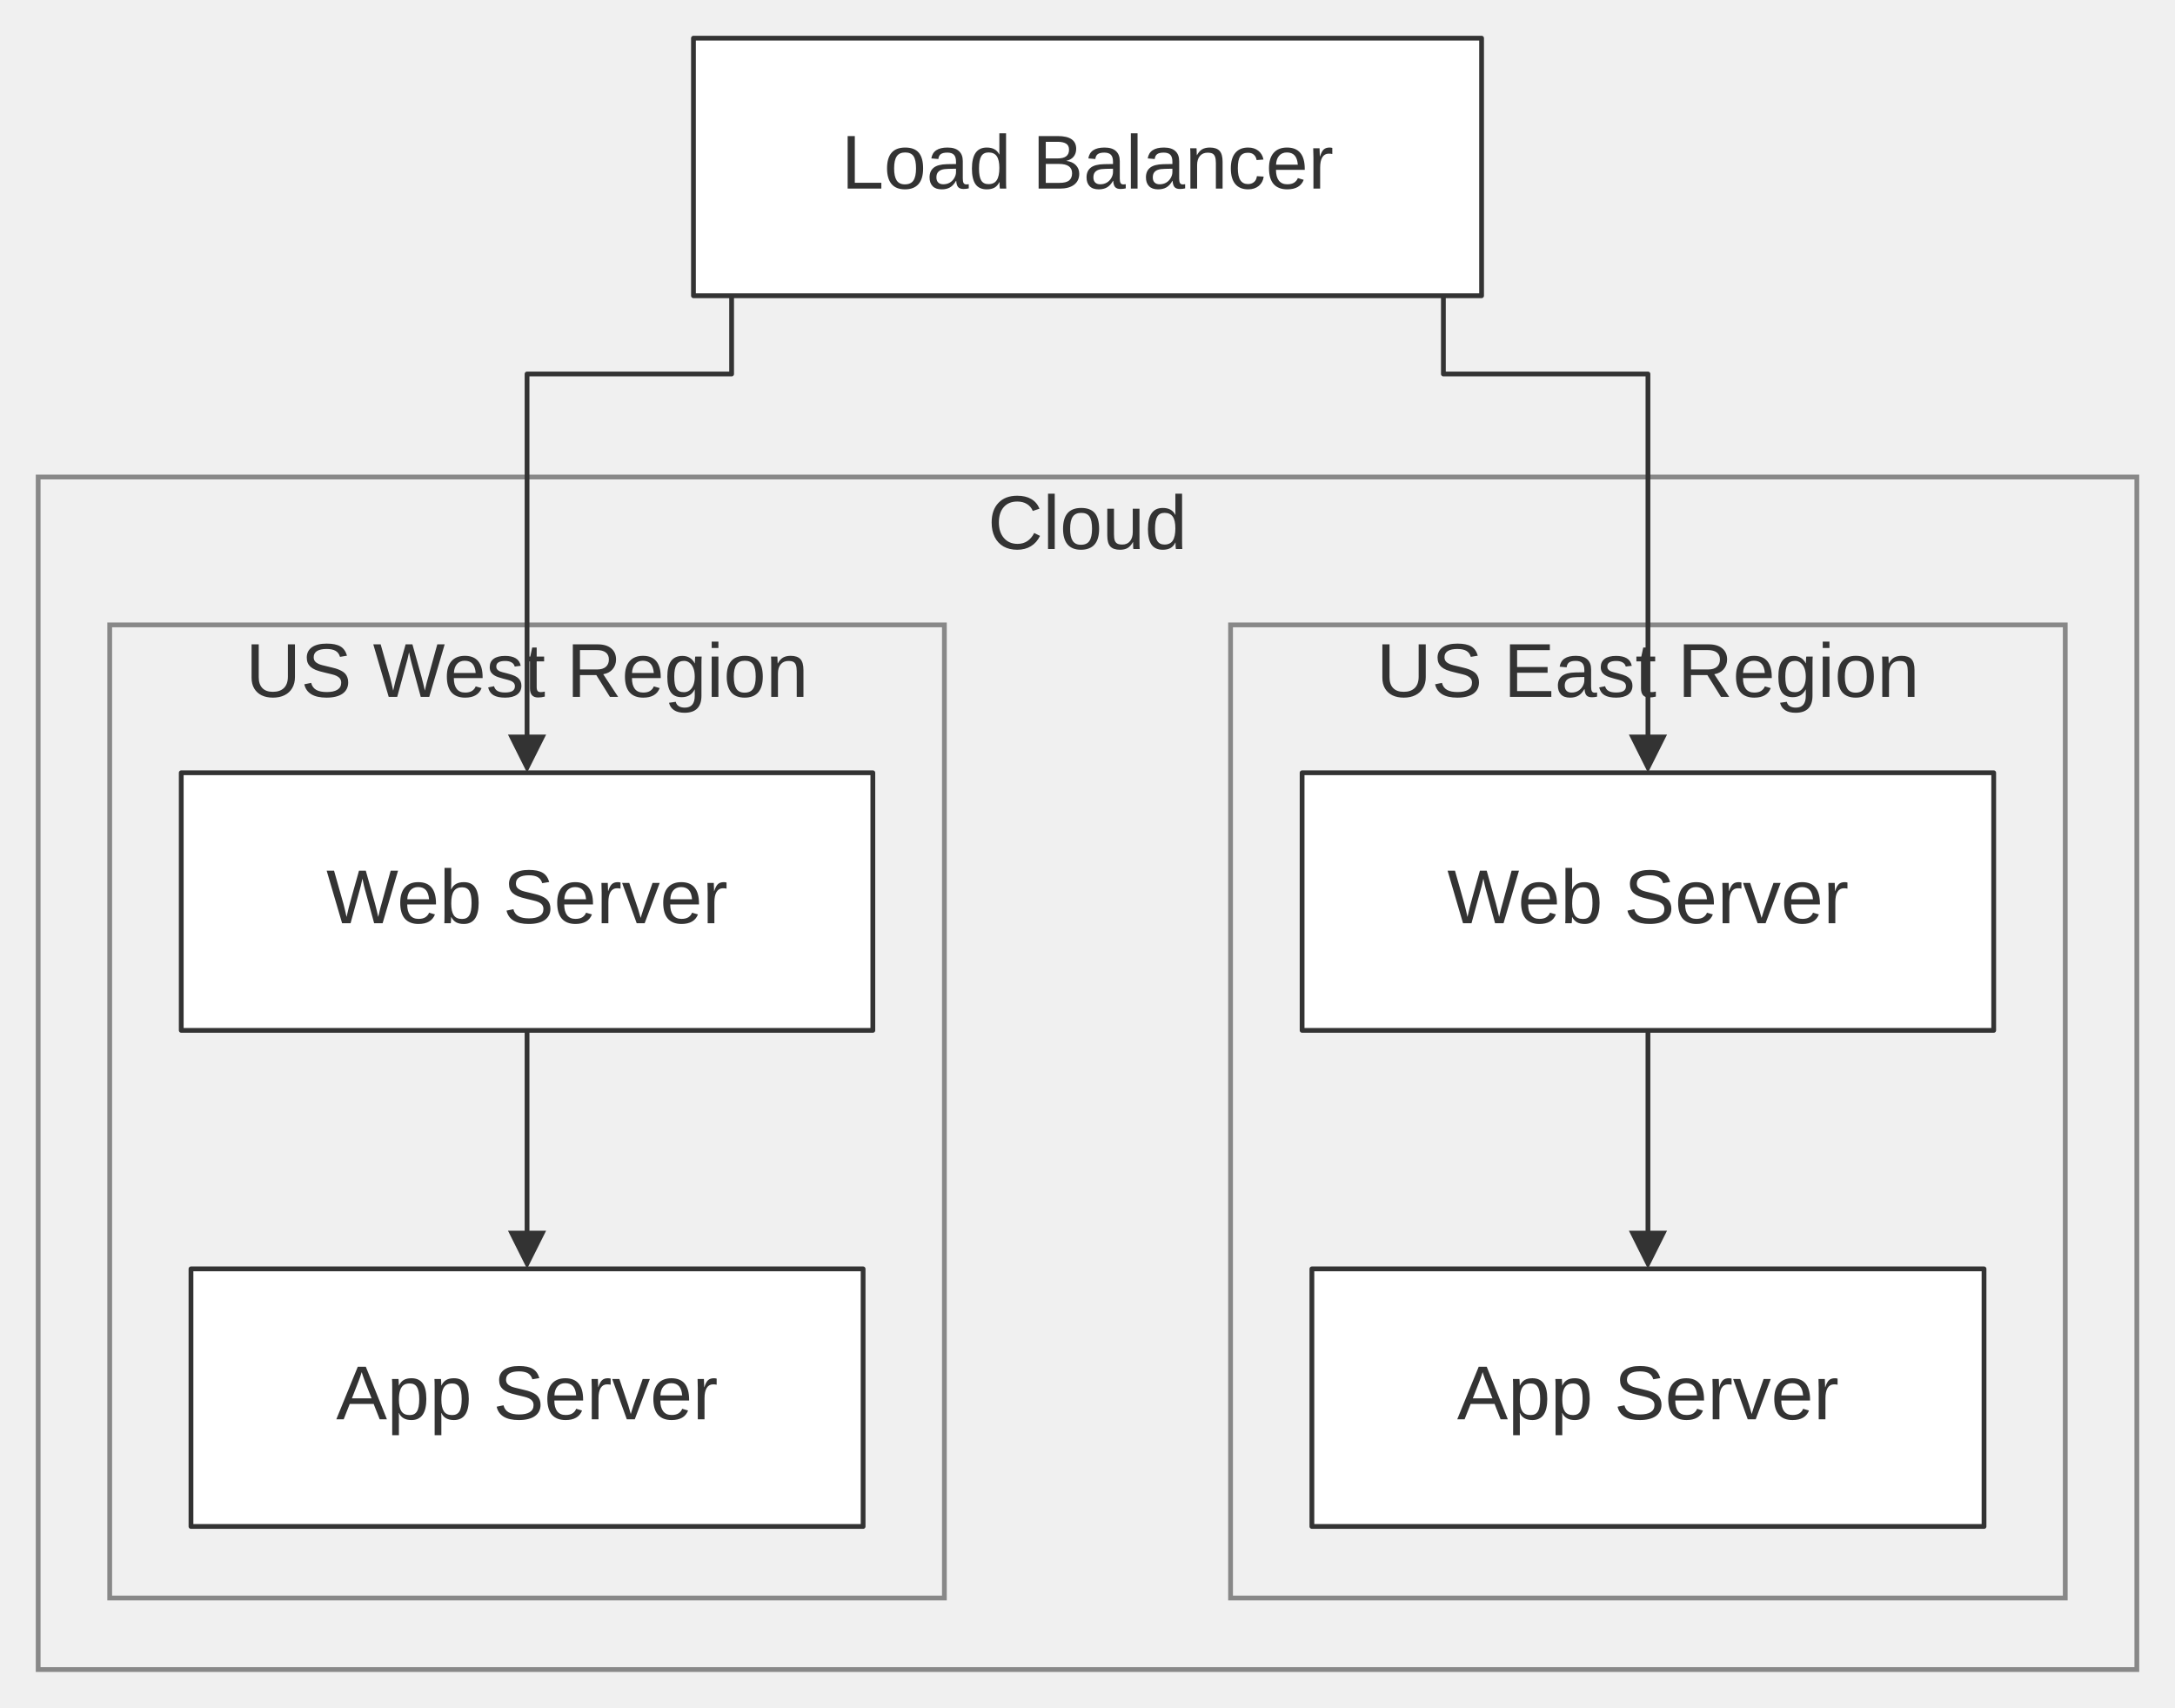
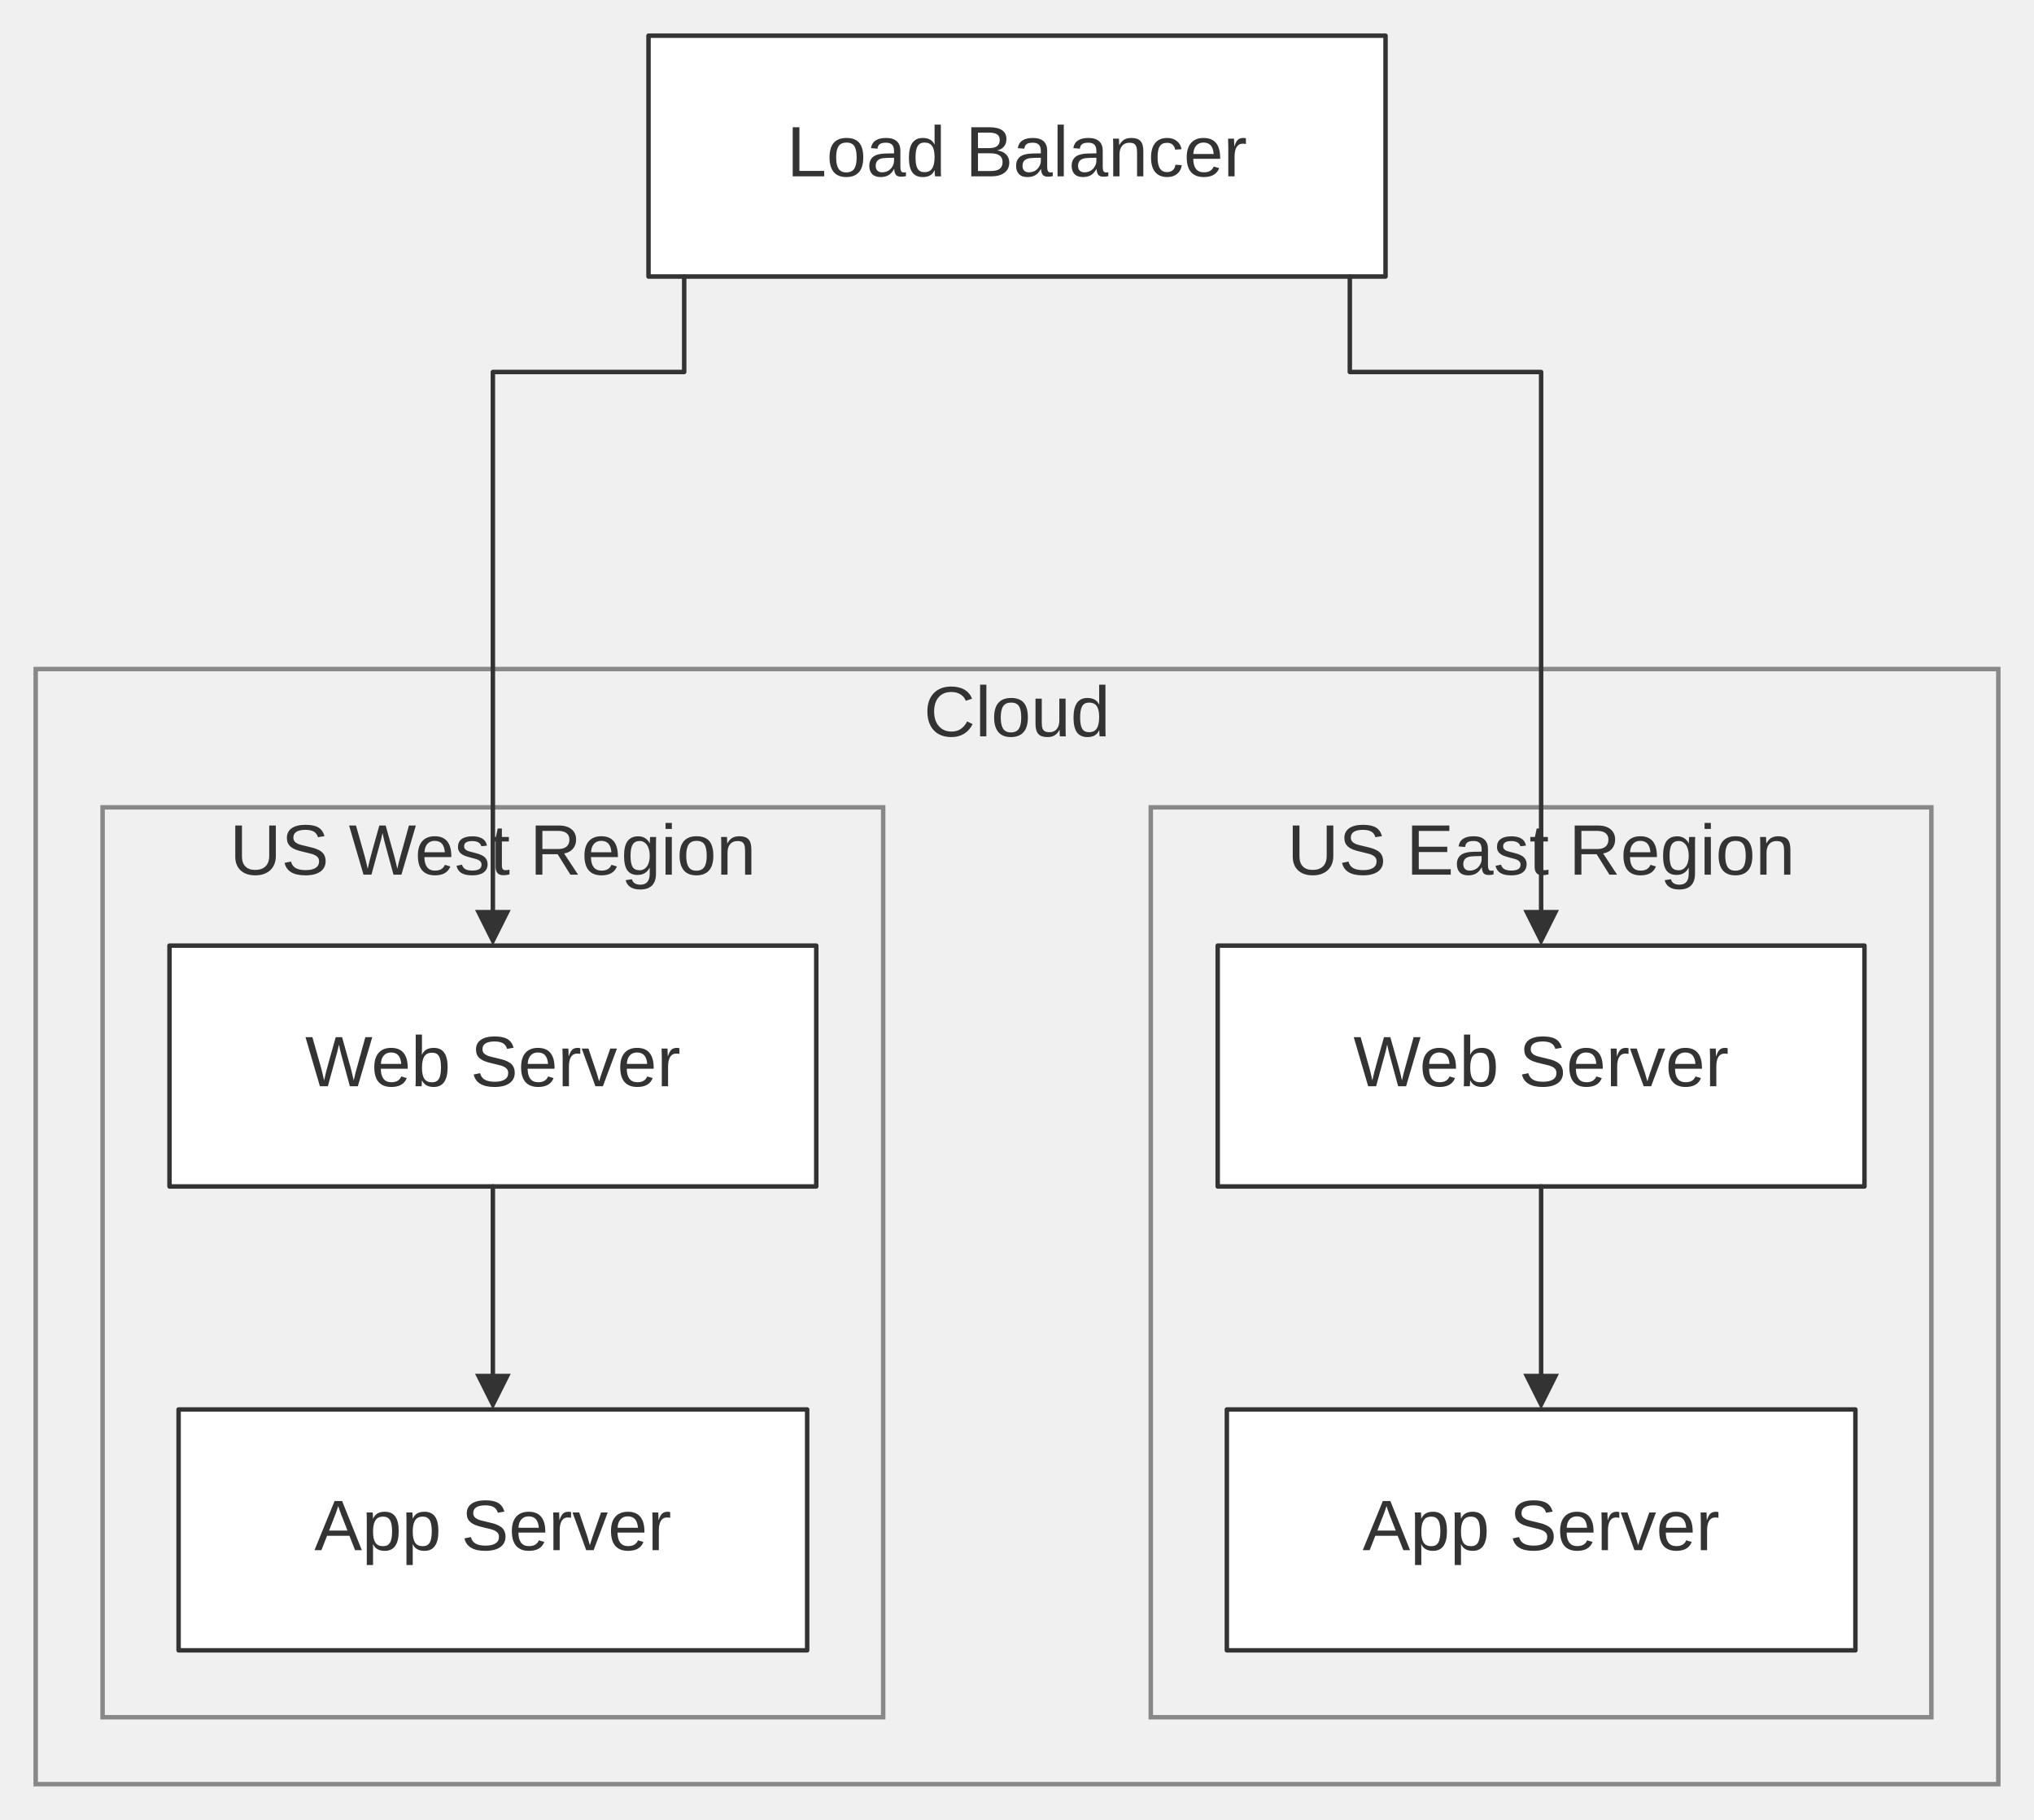
- <svg xmlns="http://www.w3.org/2000/svg" width="100%" viewBox="0 0 456.01 358.00" style="max-width: 456.01px; background-color: transparent;" font-family="&quot;trebuchet ms&quot;, verdana, arial, sans-serif" font-size="16.00">
+ <svg xmlns="http://www.w3.org/2000/svg" width="100%" viewBox="0 0 456.01 408.00" style="max-width: 456.01px; background-color: transparent;" font-family="&quot;trebuchet ms&quot;, verdana, arial, sans-serif" font-size="16.00">
  <defs>
    <marker id="arrowhead" viewBox="0 0 10.00 10.00" refX="5.00" refY="5.00" markerWidth="8.00" markerHeight="8.00" orient="auto-start-reverse" markerUnits="userSpaceOnUse">
      <path d="M 0 0 L 10.00 5.00 L 0 10.00 z" fill="#333" />
    </marker>
    <marker id="crosshead" viewBox="0 0 11.00 11.00" refX="12.00" refY="5.20" markerWidth="11.00" markerHeight="11.00" orient="auto-start-reverse" markerUnits="userSpaceOnUse">
      <path d="M 1,1 l 9,9 M 10,1 l -9,9" stroke="#333" stroke-width="2" />
    </marker>
    <marker id="circlehead" viewBox="0 0 10.00 10.00" refX="11.00" refY="5.00" markerWidth="11.00" markerHeight="11.00" orient="auto-start-reverse" markerUnits="userSpaceOnUse">
      <circle cx="5" cy="5" r="5" stroke="#333" stroke-width="1" fill="#333" />
    </marker>
    <marker id="open-arrowhead" viewBox="0 0 10.00 10.00" refX="5.00" refY="5.00" markerWidth="8.00" markerHeight="8.00" orient="auto-start-reverse" markerUnits="userSpaceOnUse">
      <polygon points="0,0 10.00,5.00 0,10.00" fill="white" stroke="#333" stroke-width="1" />
    </marker>
    <marker id="diamondhead" viewBox="0 0 12.00 12.00" refX="6.00" refY="6.00" markerWidth="12.00" markerHeight="12.00" orient="auto-start-reverse" markerUnits="userSpaceOnUse">
      <polygon points="0,6.00 6.00,0 12.00,6.00 6.00,12.00" fill="#333" />
    </marker>
    <marker id="open-diamondhead" viewBox="0 0 12.00 12.00" refX="6.00" refY="6.00" markerWidth="12.00" markerHeight="12.00" orient="auto-start-reverse" markerUnits="userSpaceOnUse">
      <polygon points="0,6.00 6.00,0 12.00,6.00 6.00,12.00" fill="white" stroke="#333" stroke-width="1" />
    </marker>
  </defs>
  <g transform="translate(-25.00,0.00)">
    <g class="clusters">
-       <rect class="subgraph" x="33.00" y="100.00" width="440.01" height="250.00" fill="none" stroke="#888" stroke-width="1.00" />
-       <text x="253.00" y="104.00" text-anchor="middle" dominant-baseline="hanging" fill="#333">Cloud</text>
-       <rect class="subgraph" x="283.00" y="131.00" width="175.00" height="204.00" fill="none" stroke="#888" stroke-width="1.00" />
-       <text x="370.51" y="135.00" text-anchor="middle" dominant-baseline="hanging" fill="#333">US East Region</text>
-       <rect class="subgraph" x="48.00" y="131.00" width="175.00" height="204.00" fill="none" stroke="#888" stroke-width="1.00" />
-       <text x="135.50" y="135.00" text-anchor="middle" dominant-baseline="hanging" fill="#333">US West Region</text>
+       <rect class="subgraph" x="33.00" y="150.00" width="440.01" height="250.00" fill="none" stroke="#888" stroke-width="1.00" />
+       <text x="253.00" y="154.00" text-anchor="middle" dominant-baseline="hanging" fill="#333">Cloud</text>
+       <rect class="subgraph" x="283.00" y="181.00" width="175.00" height="204.00" fill="none" stroke="#888" stroke-width="1.00" />
+       <text x="370.51" y="185.00" text-anchor="middle" dominant-baseline="hanging" fill="#333">US East Region</text>
+       <rect class="subgraph" x="48.00" y="181.00" width="175.00" height="204.00" fill="none" stroke="#888" stroke-width="1.00" />
+       <text x="135.50" y="185.00" text-anchor="middle" dominant-baseline="hanging" fill="#333">US West Region</text>
+     </g>
+     <g class="nodes">
+       <rect x="298.00" y="212.00" width="145.00" height="54.00" fill="white" stroke="#333" stroke-width="1.00" stroke-linejoin="round" />
+       <text x="370.51" y="239.00" text-anchor="middle" dominant-baseline="middle" fill="#333">Web Server</text>
+       <rect x="300.05" y="316.00" width="140.92" height="54.00" fill="white" stroke="#333" stroke-width="1.00" stroke-linejoin="round" />
+       <text x="370.51" y="343.00" text-anchor="middle" dominant-baseline="middle" fill="#333">App Server</text>
+       <rect x="63.00" y="212.00" width="145.00" height="54.00" fill="white" stroke="#333" stroke-width="1.00" stroke-linejoin="round" />
+       <text x="135.50" y="239.00" text-anchor="middle" dominant-baseline="middle" fill="#333">Web Server</text>
+       <rect x="65.04" y="316.00" width="140.92" height="54.00" fill="white" stroke="#333" stroke-width="1.00" stroke-linejoin="round" />
+       <text x="135.50" y="343.00" text-anchor="middle" dominant-baseline="middle" fill="#333">App Server</text>
+       <rect x="170.39" y="8.00" width="165.24" height="54.00" fill="white" stroke="#333" stroke-width="1.00" stroke-linejoin="round" />
+       <text x="253.00" y="35.00" text-anchor="middle" dominant-baseline="middle" fill="#333">Load Balancer</text>
    </g>
    <g class="edgePaths">
-       <path d="M370.51,216.00 L370.51,262.00" stroke="#333" stroke-width="1.00" fill="none" stroke-linecap="round" stroke-linejoin="round" marker-end="url(#arrowhead)" />
-       <path d="M135.50,216.00 L135.50,262.00" stroke="#333" stroke-width="1.00" fill="none" stroke-linecap="round" stroke-linejoin="round" marker-end="url(#arrowhead)" />
-       <path d="M327.62,62.00 L327.62,78.40 L370.51,78.40 L370.51,158.00" stroke="#333" stroke-width="1.00" fill="none" stroke-linecap="round" stroke-linejoin="round" marker-end="url(#arrowhead)" />
-       <path d="M178.39,62.00 L178.39,78.40 L135.50,78.40 L135.50,158.00" stroke="#333" stroke-width="1.00" fill="none" stroke-linecap="round" stroke-linejoin="round" marker-end="url(#arrowhead)" />
+       <path d="M370.51,266.00 L370.51,312.00" stroke="#333" stroke-width="1.00" fill="none" stroke-linecap="round" stroke-linejoin="round" marker-end="url(#arrowhead)" />
+       <path d="M135.50,266.00 L135.50,312.00" stroke="#333" stroke-width="1.00" fill="none" stroke-linecap="round" stroke-linejoin="round" marker-end="url(#arrowhead)" />
+       <path d="M327.62,62.00 L327.62,83.40 L370.51,83.40 L370.51,208.00" stroke="#333" stroke-width="1.00" fill="none" stroke-linecap="round" stroke-linejoin="round" marker-end="url(#arrowhead)" />
+       <path d="M178.39,62.00 L178.39,83.40 L135.50,83.40 L135.50,208.00" stroke="#333" stroke-width="1.00" fill="none" stroke-linecap="round" stroke-linejoin="round" marker-end="url(#arrowhead)" />
    </g>
    <g class="edgeLabels">
    </g>
-     <g class="nodes">
-       <rect x="298.00" y="162.00" width="145.00" height="54.00" fill="white" stroke="#333" stroke-width="1.00" stroke-linejoin="round" />
-       <text x="370.51" y="189.00" text-anchor="middle" dominant-baseline="middle" fill="#333">Web Server</text>
-       <rect x="300.05" y="266.00" width="140.92" height="54.00" fill="white" stroke="#333" stroke-width="1.00" stroke-linejoin="round" />
-       <text x="370.51" y="293.00" text-anchor="middle" dominant-baseline="middle" fill="#333">App Server</text>
-       <rect x="63.00" y="162.00" width="145.00" height="54.00" fill="white" stroke="#333" stroke-width="1.00" stroke-linejoin="round" />
-       <text x="135.50" y="189.00" text-anchor="middle" dominant-baseline="middle" fill="#333">Web Server</text>
-       <rect x="65.04" y="266.00" width="140.92" height="54.00" fill="white" stroke="#333" stroke-width="1.00" stroke-linejoin="round" />
-       <text x="135.50" y="293.00" text-anchor="middle" dominant-baseline="middle" fill="#333">App Server</text>
-       <rect x="170.39" y="8.00" width="165.24" height="54.00" fill="white" stroke="#333" stroke-width="1.00" stroke-linejoin="round" />
-       <text x="253.00" y="35.00" text-anchor="middle" dominant-baseline="middle" fill="#333">Load Balancer</text>
-     </g>
  </g>
</svg>
